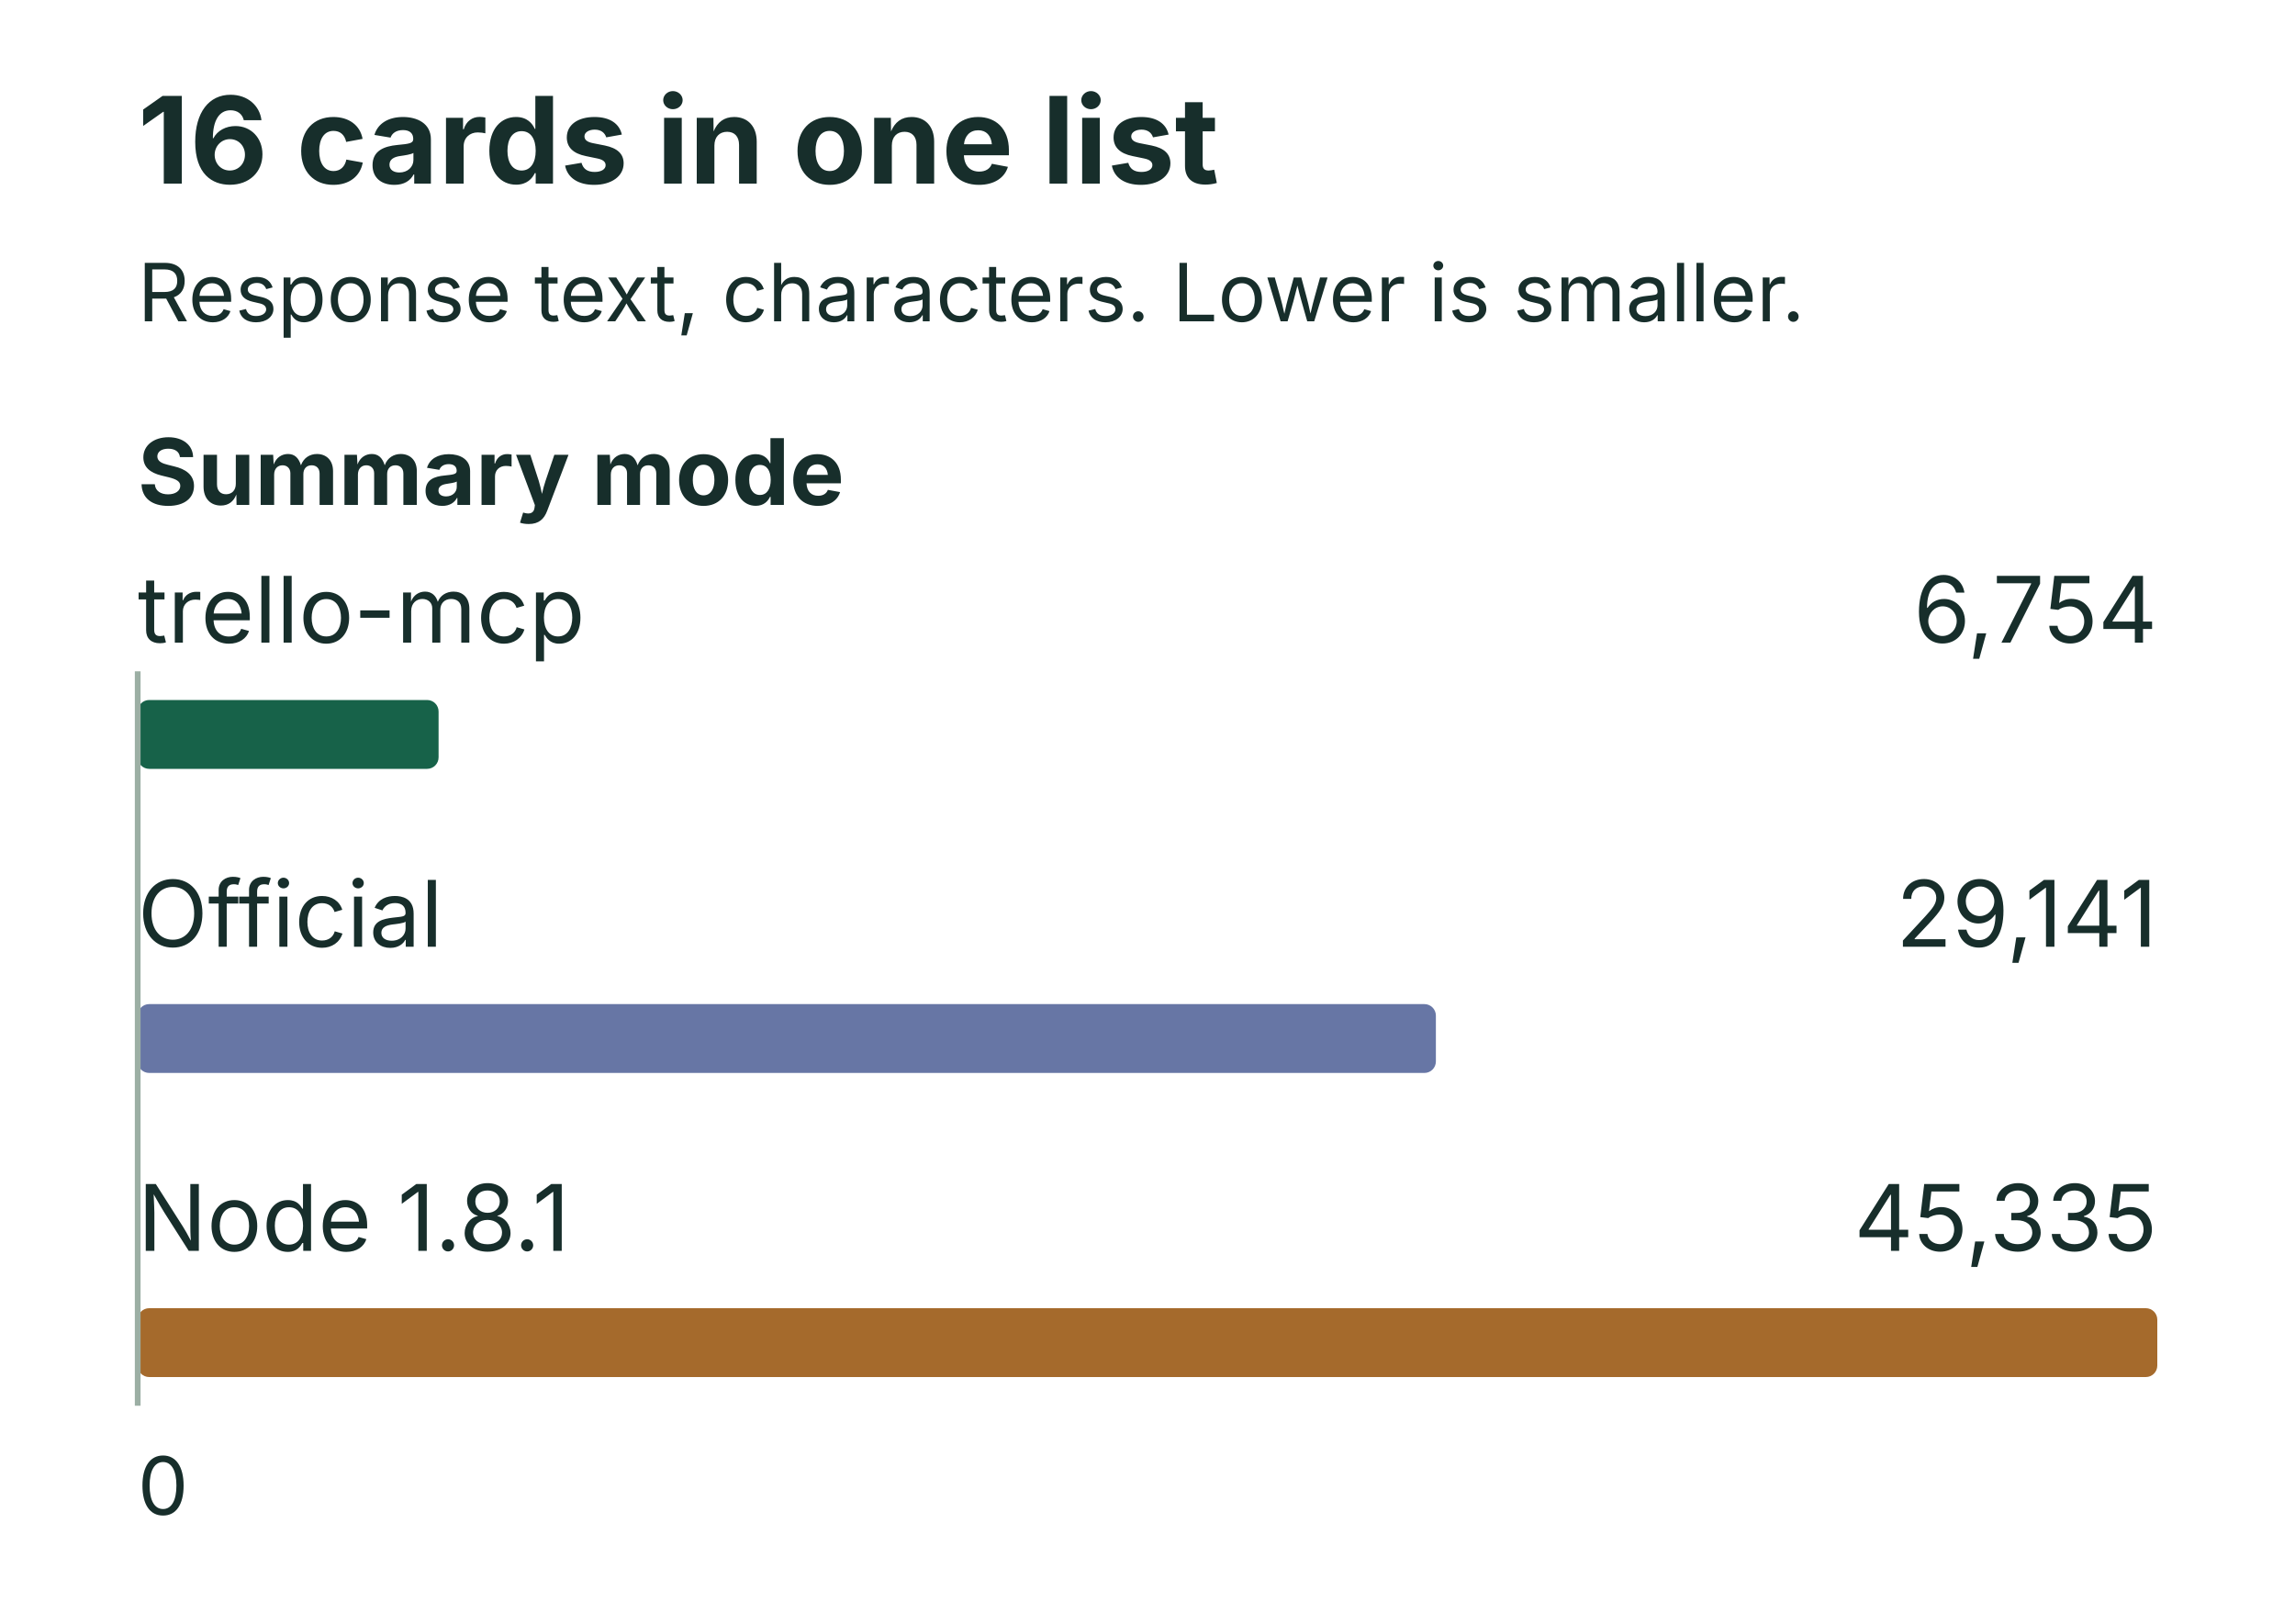
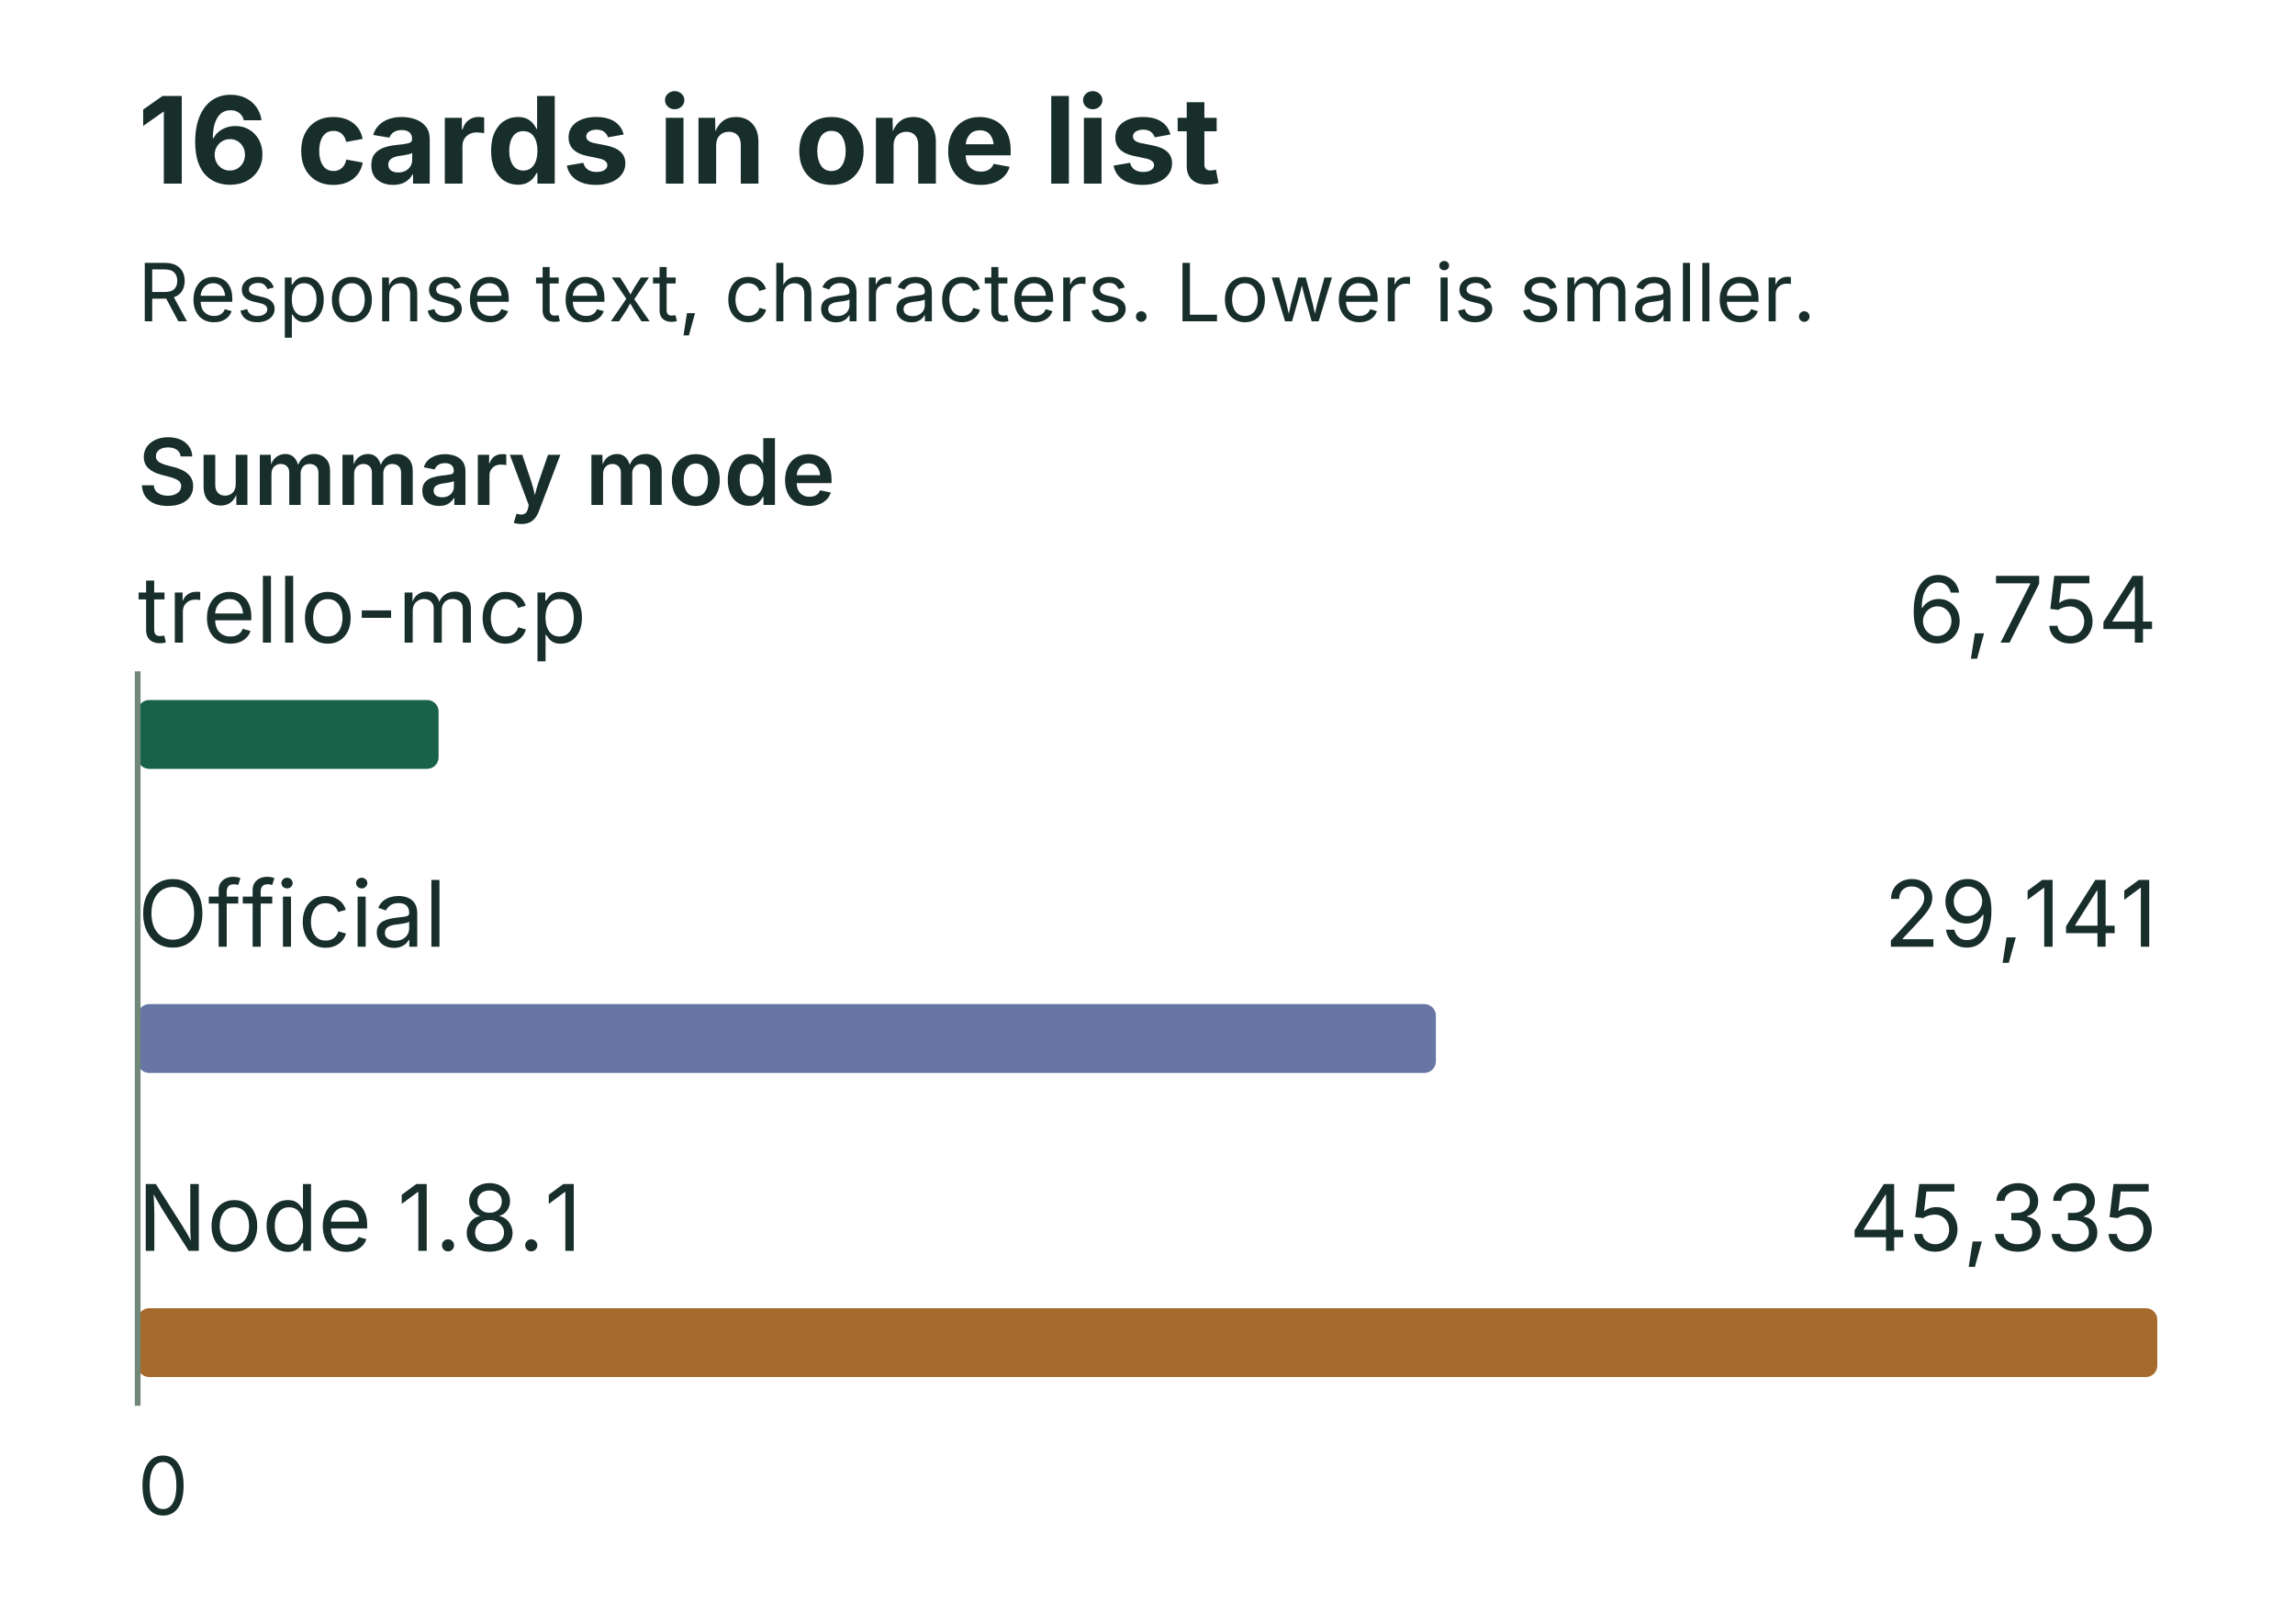
<svg xmlns="http://www.w3.org/2000/svg" width="400" height="283" viewBox="0 0 400 283" role="img" aria-labelledby="title desc">
-   <style>svg{font-family:system-ui,-apple-system,BlinkMacSystemFont,"Segoe UI",sans-serif;color:#172e2b;background:#f7f8f3}text{fill:currentColor;font-size:16px}.title{font-size:21px;font-weight:700}.sub{font-size:14px}.group{font-weight:650}.s0{fill:#176249}.s1{fill:#6776a5}.s2{fill:#a56a2c}.axis{stroke:#9cafa4}@media(prefers-color-scheme: dark){svg{color:#e4eee7;background:#111d1b}.s0{fill:#a4d6ab}.s1{fill:#aab9ef}.s2{fill:#edba7d}.axis{stroke:#6c8778}}</style>
-   <text x="24" y="32" class="title">16 cards in one list</text>
-   <text x="24" y="56" class="sub">Response text, characters. Lower is smaller.</text>
-   <text x="24" y="88" class="group">Summary mode</text>
-   <text x="24" y="112">trello-mcp</text>
-   <text x="376" y="112" text-anchor="end">6,754</text>
+   <style>.text,.title,.sub,.group{fill:currentColor}.axis{fill:none}svg{color:#172e2b}.s0{fill:#176249}.s1{fill:#6776a5}.s2{fill:#a56a2c}.axis{stroke:#718778}@media(prefers-color-scheme: dark){svg{color:#e4eee7}.s0{fill:#a4d6ab}.s1{fill:#aab9ef}.s2{fill:#edba7d}.axis{stroke:#6c8778}}</style>
+   <defs>
+     <path id="r2c" d="M128-359l88 567H422L266-359Z" />
+     <path id="r2d" d="M798 719V553H144V719Z" />
+     <path id="r2e" d="M295-13q-56 0-95.5 39.5T160 122t39.5 95.5T295 257t95.5-39.5T430 122 390.5 26.5 295 -13Z" />
+     <path id="r30" d="M646-20Q397-20 259.5 180T122 744q0 362 138.5 564T646 1510q248 0 386-202t138-564q0-364-137-564T646 -20Zm0 166q164 0 252.5 157.5T987 744q0 285-88.5 443T646 1345q-163 0-252-158.5T305 744q0-283 89-440.5T646 146Z" />
+     <path id="r31" d="M653 1490V0H466V1314H456L96 1047v204l324 239Z" />
+     <path id="r32" d="M154 0V137L649 674q83 90 138 158t83 129.5T898 1092q0 117-80.5 185T618 1345q-127 0-202.5-76T340 1067H158q0 132 61 232t166 155.5T623 1510t235.5-55.5 161-149.5 58.5-211q0-81-29-157.5T947 763 742 526L416 179V167h687V0Z" />
+     <path id="r33" d="M635-20Q489-20 376 30T196.5 169 125 376H317q8-106 98-167.5T632 147q140 0 231.5 72T955 407q0 121-90 197.5T609 681H488V846H609q131 0 212.5 69.5T903 1100q0 111-72 178t-194 67q-76 0-142.5-27.5t-109-78.5T340 1115H157q4 117 70 206t174.5 139T641 1510q139 0 239.5-56T1035 1307t54-197q0-126-66.5-214T842 774V762q143-23 222-119.5T1143 405q0-122-66-218T896 35.5 635 -20Z" />
+     <path id="r34" d="M120 303V458L772 1490h231V470h202V303H1003V0H821V303ZM822 470v782H810L323 482V470Z" />
+     <path id="r35" d="M596-20Q465-20 361 31.5t-166 141T128 376H312q9-100 90.5-164.5T596 147q90 0 160.5 42T867 305t40 168q0 96-42 172T750.5 764.5 584 808q-69 0-140-22T329 730L151 752l88 738h784V1323H399L348 888h8q46 38 116 62.5T619 975q137 0 244-64.5T1031.5 733 1093 476q0-143-64.5-255T852 44.5 596 -20Z" />
+     <path id="r36" d="M646-20q-93 0-186 34T290.5 128 168 345 122 688q0 393 147 607.5T669 1510q125 0 224-50t162-139 81-206H950q-25 97-95 162t-186 65q-172 0-269.5-148.5T302 776h12q60 93 155.5 145.5T681 974q128 0 234-63t169.5-174.5T1148 481q0-139-62-252.5T911 47.5 646 -20Zm0 167q90 0 162 45T922 312.5 964 481q0 91-40.5 165.5T812 765 651 809 488 763 372 641.5 329 479q0-88 41-163.5t113-122T646 147Z" />
+     <path id="r37" d="M200 0 862 1311v12H98v167h963V1313L400 0Z" />
+     <path id="r38" d="M633-20Q482-20 366.5 33.5T186.5 181 122 396q0 94 38 174.5T264 705t149 69v8Q304 810 240 903t-64 211q0 114 59 203.5t162 141T633 1510q131 0 234-51.5t162.5-141T1089 1114q0-118-64.5-211T854 782v-8q81-15 147-69t105-134.5T1145 396q0-121-65.5-215T898.5 33.5 633 -20Zm0 165q148 0 235 71.5T955 406q0 83-42 146.5t-115 100T633 689q-141 0-232.5-79.5T309 406q0-118 86.5-189.5T633 145Zm0 703q118 0 195 69.5T905 1100q0 112-75 179t-197 67q-124 0-198.5-67T360 1100q0-113 76-182.5T633 848Z" />
+     <path id="r39" d="M603-20Q476-20 377 30T215 170 134 379H322q23-99 93-165t188-66q170 0 268.5 148.5T970 716H958q-60-91-155-145T591 517q-128 0-235 63.5t-170.5 175T122 1010q0 139 63 253.5t176.5 182T628 1510q92-1 184-35.5T980 1361t122-215 46-342q0-395-146-609.5T603 -20Zm16 703q91 0 164 46.5T899.5 852 943 1015q0 86-41.5 160.5t-113 121T625 1343q-90 0-161.5-44.5T350 1178.5 308 1011q0-91 40.5-165.5T459 727t160-44Z" />
+     <path id="r4c" d="M180 0V1490H370V168h690V0Z" />
+     <path id="r4e" d="M180 0V1490H404l606-953q30-48 77.5-129.5T1186 225q-9 108-11 199.5T1173 576v914h190V0H1137L597 848q-34 53-67.5 109T455 1086t-99 176q6-143 10.5-250.5T371 850V0Z" />
+     <path id="r4f" d="M784-20Q593-20 443.5 72.5T208 336.5 122 744q0 237 86 408.5T443.5 1417 784 1510t340-93 234.5-264.5T1444 744q0-236-85.5-407.5T1124 72.5 784 -20Zm0 176q133 0 240.5 67.5t171 199T1259 744q0 192-63.5 323.5t-171 199T784 1334q-134 0-242-68T370.5 1066.5 307 744q0-190 63.5-321T542 224t242-68Z" />
+     <path id="r52" d="M180 0V1490H690q174 0 286.5-59.5t167-163.5 54.5-237q0-148-67.5-258T922 613L1256 0H1036L726 579q-17-1-35-1H370V0ZM370 747H682q176 0 251.5 76t75.5 207q0 133-75.5 213T680 1323H370Z" />
+     <path id="r61" d="M471-26Q365-26 278.5 14T141 131 90 318q0 96 38 156t101.5 94.5T370 620t155 27q100 13 163 20t93.5 24T812 749v6q0 104-59 161.5T578 974q-121 0-189-52.5T295 810L122 867q43 102 116 159.5T399 1108t174 24q56 0 127.5-13.5t138-53.5 110-118.5T992 737V0H815V152H803q-19-39-61-80.5T633 2 471 -26Zm31 159q100 0 169 39T776 273.5 812 404V559q-11-13-48-23.5T679.5 517t-92-13.5T517 495q-65-8-121.5-27.5t-90.5-57T271 309q0-87 65.5-131.5T502 133Z" />
+     <path id="r63" d="M613-24Q461-24 346.5 48T168 250 104 552q0 175 64 305.5T346.5 1060 613 1132q162 0 284.5-81.5T1066 823L893 774q-25 86-97.5 141.5T613 971q-112 0-184-58.5T322 759 287 552q0-110 35-204.5T429 195t184-58q113 0 186.5 57.5T898 343l172-49Q1025 145 901 60.5T613 -24Z" />
+     <path id="r64" d="M577-24Q438-24 331 47T164 248 104 556q0 177 60.5 306.5T332 1062t246 70q109 0 173-36t98.5-81.5T902 939h14v551h180V0H922V173H902q-18-31-53.5-77.5t-100-83T577 -24Zm27 161q152 0 233 117t81 304q0 185-79.5 299T604 971q-106 0-176.5-55T322 767.5 287 558q0-117 35.5-212.5T429 193.5 604 137Z" />
+     <path id="r65" d="M628-24Q466-24 348.5 48t-181 201T104 550t62 303 175.5 205T607 1132q89 0 175.5-29.5t157-95T1052 835t42-262V498H286q7-175 100.5-268.5T629 136q99 0 170.5 43.5T902 308l174-48Q1037 133 918.5 54.5T628 -24ZM287 650H911q-13 143-89.5 232.5T607 972q-96 0-165.5-45T332 809 287 650Z" />
+     <path id="r66" d="M678 1118V964H420V0H240V964H20v154H240v149q0 97 45.5 162T404 1527t154 33q64 0 106-10.5t62-19.5l-50-154q-14 5-36.5 11t-60.5 6q-83 0-121-42.5T420 1227V1118Z" />
+     <path id="r68" d="M338 670V0H158V1490H338V924q55 112 140.5 160T674 1132q170 0 274.5-105T1053 710V0H872V695q0 129-67.5 202T620 970q-121 0-201.5-78.5T338 670Z" />
+     <path id="r69" d="M158 0V1118H338V0Zm91 1301q-51 0-88 35t-37 84q0 50 37 84.5t88 34.5q52 0 89-34.5t37-84.5q0-49-37-84t-89-35Z" />
+     <path id="r6c" d="M338 1490V0H158V1490Z" />
+     <path id="r6d" d="M158 0V1118H333l1-205q41 113 127.5 169T647 1138q110 0 182.5-62.5T932 910q40 106 135.5 167t216.5 61q97 0 177-42t127.5-127T1636 754V0H1456V749q0 121-68 173t-158 52q-113 0-178-69T987 730V0H807V767q0 93-62 150T588 974q-98 0-174-68T338 704V0Z" />
+     <path id="r6e" d="M338 670V0H158V1118H331l1-207q54 119 141.5 170T674 1132q170 0 274-105t104-317V0H872V695q0 129-67.5 202T620 970q-121 0-201.5-78.5T338 670Z" />
+     <path id="r6f" d="M613-24Q461-24 346.5 48T168 250 104 552q0 175 64 305.5T346.5 1060 613 1132q153 0 268-72t179-202.5T1124 552q0-172-64-302T881 48 613 -24Zm0 161q113 0 186 58T907 347.5 942 552q0 111-35 206.5t-108 154T613 971q-112 0-184-58.5T322 759 287 552q0-110 35-204.5T429 195t184-58Z" />
+     <path id="r70" d="M158-418V1118H332V939h20q19 30 53 75.5t98 81.5 173 36q140 0 246.5-70t167-199.5T1150 556q0-178-60-308T923.5 47 677 -24Q571-24 506 12.5t-100 83T352 173H338V-418ZM650 137q105 0 175.5 56.5t106 152T967 558q0 116-35 209.5T826.5 916 650 971q-154 0-234-114T336 558q0-187 81-304T650 137Z" />
+     <path id="r72" d="M158 0V1118H332V946h12q31 85 110.5 136.5T634 1134q20 0 47.5-1t43.5-2V950q-8 2-40 6t-68 4q-121 0-200-73.5T338 700V0Z" />
+     <path id="r73" d="M538-24Q366-24 252 51T108 271l171 41q24-92 90.5-135T536 134q117 0 186.5 50T792 303q0 115-164 154L442 501Q142 572 142 806q0 96 54 169.5t147.5 115T556 1132q173 0 268.5-75.5T958 863L795 821q-23 60-76.5 109T557 979q-100 0-166.5-46T324 817q0-62 45-99.5T512 657l169-40q152-36 225-111.5T979 315q0-98-55.5-174.5T768.5 20 538 -24Z" />
+     <path id="r74" d="M598 1118V964H368V290q0-75 30.5-109.5T500 146q17 0 43.5 4t48.5 8L629 6Q601-4 565.5-9T495 -14Q350-14 269 62.5T188 276V964H20v154H188v266H368V1118Z" />
+     <path id="r77" d="M409 0 70 1118H261L397 630q24-87 52-195.5T504 193q27 128 53.5 236T610 630l134 488H936l132-488q24-90 50.5-197.5T1171 196q28 128 55.5 235.5T1279 630l136 488h191L1267 0H1088L943 506q-28 96-53.5 198T838 913q-25-107-51.5-210T733 506L588 0Z" />
+     <path id="r78" d="M65 0 458 574 88 1118H298L437 901q38-60 68.5-113.5T565 683q27 51 55 104.5T687 901l142 217h206L661 564 1053 0H844L680 251q-37 57-66 108.5T557 458q-26-47-53-98.5T439 251L273 0Z" />
+     <path id="s53" d="M673-23Q413-23 258.5 97T95 438H358q9-118 98-175.5T671 205q132 0 215.5 59.5T970 420q0 87-74 131.5T701 627L532 671Q345 719 240.5 816T136 1071q0 132 71 230.5T401 1455t279 55q159 0 278.5-55T1146 1303t71-221H958q-10 95-85.5 148T676 1283q-126 0-198-55.5T406 1087q0-63 38.5-102.5t97-63.5T660 882l139-36q110-27 210.5-77.5t164-135.5T1237 418q0-131-67-230.5T977 32.5 673 -23Z" />
+     <path id="s61" d="M450-23Q344-23 259 15.5T125 129 76 314q0 126 61.5 195.5t159 101T502 653q146 16 211 29.5T778 754v5q0 82-50 127.5T583 932q-98 0-156-43t-78-98L108 840q49 148 177.5 220T582 1132q79 0 159.5-18.5t147.5-62 108-118T1038 747V0H789V154H779Q742 82 661 29.5T450 -23Zm67 193q120 0 191.5 69T780 401V533q-18-14-64-24.5t-97.5-18T533 478q-88-12-146.5-48T328 317q0-72 53-109.5T517 170Z" />
+     <path id="s64" d="M550-20Q418-20 313.5 47.5T149 244 89 557q0 186 61 314.5T315.5 1066 549 1132q100 0 163.5-33.5t100.5-80T870 933h11v557h260V0H886V177H870q-21-40-59-86T709.5 12.5 550 -20Zm71 214q127 0 196 100.5T886 558 817.5 819.5 621 918q-132 0-199-102T355 558q0-157 67.5-260.5T621 194Z" />
+     <path id="s65" d="M632-23Q463-23 341.5 48t-187 200T89 552q0 172 64.5 302.5t183 204T615 1132q136 0 252.5-59.5t187.5-184T1126 568V486H348q5-149 83.5-227T635 181q86 0 147.5 37T870 326l239-49Q1069 142 943.5 59.5T632 -23ZM349 663H873q-12 120-76.5 192.5T616 928q-119 0-188.5-76.5T349 663Z" />
+     <path id="s6d" d="M138 0V1118H382l8-213q44 119 130.5 175T707 1136q214 0 287-243 45 121 142 182t215 61q151 0 253-98t102-284V0H1446V714q0 104-57 152t-137 48q-95 0-149-59t-54-153V0H795V726q0 85-53 136.5T606 914q-86 0-147-58.5T398 685V0Z" />
+     <path id="s6f" d="M623-23Q460-23 340 49.5t-185.5 202T89 553q0 174 65.5 304.5T340 1060t283 72 283-72 186-202.5T1158 553q0-172-66-301.5T906 49.5 623 -23Zm0 211q91 0 151 49t90 132 30 185q0 103-30 186T774 872 623 921q-90 0-150-49T383.5 740 354 554q0-102 29.5-185T473 237t150-49Z" />
+     <path id="s72" d="M138 0V1118H390V931h12q30 97 105 149.5T678 1133q50 0 95-7V887q-16 4-52 8.5T650 900q-109 0-180.5-67.5T398 658V0Z" />
+     <path id="s75" d="M521-14Q348-14 243 96T138 407v711H398V447q0-112 58.5-176T617 207q104 0 171 67t67 189v655h261V0H869l-2 224Q767-14 521-14Z" />
+     <path id="s79" d="M127-399l61 203 31-8q88-24 147 4.5T445 -75L461-4 39 1118H317L521 510q24-73 42-145.5T597 219q19 74 38.5 146.5T680 510l211 608h275L686-144Q635-278 544-352t-243-74q-55 0-101.5 8T127 -399Z" />
+     <path id="b31" d="M749 1490V0H444V1221H434L93 980v279l329 231Z" />
+     <path id="b36" d="M684-20Q570-20 464.5 18t-189 122.5T143 365 94 710q0 250 74 429.5t209 275T695 1510q147 0 260-57t182-155.5 84-220.5H921q-19 79-78.5 124.5T695 1247q-147 0-224-128T394 771h10q50 97 151 152.5T778 979q131 0 235-62t164-170.5T1237 498q0-151-70-268T972.5 46.5 684 -20Zm-2 242q110 0 184 77t74 191q0 112-72.5 189T684 756q-73 0-132-36.5t-93-97T425 489t33.5-134T550 258t132-36Z" />
+     <path id="b61" d="M440-22Q280-22 174 62.5T68 313q0 125 60 196T284 613t206 43q144 14 207.5 29.5T761 756v5q0 71-45.5 110T586 910q-87 0-140-37.5T375 781L100 827q43 145 171.5 225T587 1132q120 0 228.5-38t177-121.5T1061 753V0H777V155H767Q726 77 645 27.5T440 -22Zm85 211q105 0 171.5 61T763 400V521q-18-13-58.5-22.5t-85.5-17T541 470q-83-12-134-47T356 321q0-65 47.5-98.5T525 189Z" />
+     <path id="b63" d="M628-22Q459-22 336.5 50.5t-189 202T81 554q0 173 66.5 303t189 202.5T628 1132q199 0 332-99.5T1125 760L846 708q-19 87-73.5 137.5T631 896q-120 0-182-94.5T387 555q0-150 62-245.5T631 214q87 0 143 52.5T848 409l279-51Q1095 181 962 79.5T628 -22Z" />
+     <path id="b64" d="M537-19Q408-19 305 47.5t-163.5 195T81 557q0 191 62 319t165 192 227 64q95 0 158-32t101.5-79T853 930h10v560h300V0H868V179H853q-21-45-60-90.5T691 12 537 -19Zm92 241q114 0 177 92t63 244-62.5 243T629 892q-118 0-179-93.5T389 558q0-148 61.5-242T629 222Z" />
+     <path id="b65" d="M633-22Q462-22 338 48T147.5 247 81 553q0 173 66.5 303t187 203T618 1132q146 0 265-62t189.5-188T1143 565V481H378q5-137 76-207t184-70q79 0 135.5 33.5T854 336l272-51Q1085 146 956.5 62T633 -22ZM380 669H854q-11 109-70 173T621 906q-108 0-170-66.5T380 669Z" />
+     <path id="b69" d="M128 0V1118H428V0ZM278 1264q-68 0-116 45t-48 109 48 109 116 45 116.5-45T443 1418t-48.5-109T278 1264Z" />
+     <path id="b6c" d="M428 1490V0H128V1490Z" />
+     <path id="b6e" d="M428 647V0H128V1118H411l4-231q47 117 133 181t215 64q174 0 279-112t105-309V0H847V659q0 104-53.5 163T645 881q-96 0-156.5-61.5T428 647Z" />
+     <path id="b6f" d="M628-22Q460-22 337 50.5t-189.5 202T81 554q0 173 66.5 303T337 1059.5 628 1132t291-72.5T1108.5 857 1175 554q0-172-66.5-301.5T919 50.5 628 -22Zm0 236q120 0 181 97t61 244q0 148-61 244.5T628 896 447.5 799.5 387 555q0-147 60.5-244T628 214Z" />
+     <path id="b72" d="M128 0V1118H418V923h12q31 103 103.5 156.5T700 1133q51 0 97-10V855q-20 6-58.5 10.5T667 870q-104 0-171.5-65T428 636V0Z" />
+     <path id="b73" d="M572-22Q370-22 238.5 64T78 306l279 48q43-156 224-156 86 0 135.5 32.5T766 313q0 85-144 115L429 468Q107 534 107 785q0 161 129 254t341 93q199 0 317-81t149-217L777 787q-18 57-66 93.5T581 917q-74 0-124-31.5T407 804q0-42 32.5-71.5T551 687l201-40q320-65 320-302 0-110-64-192.5T831 24 572 -22Z" />
+     <path id="b74" d="M683 1118V889H474V327q0-104 102-104 17 0 47.5 4.5T671 236L714 11Q664-4 614.5-10T520 -16Q352-16 263 65.5T174 301V889H20v229H174v266H474V1118Z" />
+   </defs>
+   <g class="title" transform="translate(24 32)scale(.01025391 -.01025391)">
+     <use href="#b31" />
+     <use href="#b36" x="883" />
+     <use href="#b63" x="2698" />
+     <use href="#b61" x="3903" />
+     <use href="#b72" x="5092" />
+     <use href="#b64" x="5926" />
+     <use href="#b73" x="7217" />
+     <use href="#b69" x="8849" />
+     <use href="#b6e" x="9404" />
+     <use href="#b6f" x="11164" />
+     <use href="#b6e" x="12420" />
+     <use href="#b65" x="13695" />
+     <use href="#b6c" x="15400" />
+     <use href="#b69" x="15955" />
+     <use href="#b73" x="16510" />
+     <use href="#b74" x="17657" />
+   </g>
+   <g class="sub" transform="translate(24 56)scale(.006835938 -.006835938)">
+     <use href="#r52" />
+     <use href="#r65" x="1318" />
+     <use href="#r73" x="2512" />
+     <use href="#r70" x="3593" />
+     <use href="#r6f" x="4847" />
+     <use href="#r6e" x="6075" />
+     <use href="#r73" x="7285" />
+     <use href="#r65" x="8366" />
+     <use href="#r74" x="10136" />
+     <use href="#r65" x="10806" />
+     <use href="#r78" x="12000" />
+     <use href="#r74" x="13118" />
+     <use href="#r2c" x="13788" />
+     <use href="#r63" x="14954" />
+     <use href="#r68" x="16124" />
+     <use href="#r61" x="17335" />
+     <use href="#r72" x="18485" />
+     <use href="#r61" x="19256" />
+     <use href="#r63" x="20406" />
+     <use href="#r74" x="21576" />
+     <use href="#r65" x="22246" />
+     <use href="#r72" x="23440" />
+     <use href="#r73" x="24211" />
+     <use href="#r2e" x="25292" />
+     <use href="#r4c" x="26458" />
+     <use href="#r6f" x="27616" />
+     <use href="#r77" x="28844" />
+     <use href="#r65" x="30520" />
+     <use href="#r72" x="31714" />
+     <use href="#r69" x="33061" />
+     <use href="#r73" x="33557" />
+     <use href="#r73" x="35214" />
+     <use href="#r6d" x="36295" />
+     <use href="#r61" x="38089" />
+     <use href="#r6c" x="39239" />
+     <use href="#r6c" x="39735" />
+     <use href="#r65" x="40231" />
+     <use href="#r72" x="41425" />
+     <use href="#r2e" x="42196" />
+   </g>
+   <g class="group" transform="translate(24 88)scale(.0078125 -.0078125)">
+     <use href="#s53" />
+     <use href="#s75" x="1332" />
+     <use href="#s6d" x="2586" />
+     <use href="#s6d" x="4430" />
+     <use href="#s61" x="6274" />
+     <use href="#s72" x="7450" />
+     <use href="#s79" x="8263" />
+     <use href="#s6d" x="9984" />
+     <use href="#s6f" x="11828" />
+     <use href="#s64" x="13075" />
+     <use href="#s65" x="14353" />
+   </g>
+   <g class="text" transform="translate(24 112)scale(.0078125 -.0078125)">
+     <use href="#r74" />
+     <use href="#r72" x="670" />
+     <use href="#r65" x="1441" />
+     <use href="#r6c" x="2635" />
+     <use href="#r6c" x="3131" />
+     <use href="#r6f" x="3627" />
+     <use href="#r2d" x="4855" />
+     <use href="#r6d" x="5797" />
+     <use href="#r63" x="7591" />
+     <use href="#r70" x="8761" />
+   </g>
+   <g class="text" transform="translate(332.59 112)scale(.0078125 -.0078125)">
+     <use href="#r36" />
+     <use href="#r2c" x="1270" />
+     <use href="#r37" x="1860" />
+     <use href="#r35" x="3019" />
+     <use href="#r34" x="4234" />
+   </g>
  <rect class="s0" x="24" y="122" width="52.441" height="12" rx="2" />
-   <text x="24" y="165">Official</text>
-   <text x="376" y="165" text-anchor="end">29,141</text>
+   <g class="text" transform="translate(24 165)scale(.0078125 -.0078125)">
+     <use href="#r4f" />
+     <use href="#r66" x="1566" />
+     <use href="#r66" x="2324" />
+     <use href="#r69" x="3082" />
+     <use href="#r63" x="3578" />
+     <use href="#r69" x="4748" />
+     <use href="#r61" x="5244" />
+     <use href="#r6c" x="6394" />
+   </g>
+   <g class="text" transform="translate(328.36 165)scale(.0078125 -.0078125)">
+     <use href="#r32" />
+     <use href="#r39" x="1249" />
+     <use href="#r2c" x="2519" />
+     <use href="#r31" x="3109" />
+     <use href="#r34" x="3942" />
+     <use href="#r31" x="5265" />
+   </g>
  <rect class="s1" x="24" y="175" width="226.263" height="12" rx="2" />
-   <text x="24" y="218">Node 1.8.1</text>
-   <text x="376" y="218" text-anchor="end">45,335</text>
+   <g class="text" transform="translate(24 218)scale(.0078125 -.0078125)">
+     <use href="#r4e" />
+     <use href="#r6f" x="1543" />
+     <use href="#r64" x="2771" />
+     <use href="#r65" x="4025" />
+     <use href="#r31" x="5795" />
+     <use href="#r2e" x="6628" />
+     <use href="#r38" x="7218" />
+     <use href="#r2e" x="8485" />
+     <use href="#r31" x="9075" />
+   </g>
+   <g class="text" transform="translate(322.3 218)scale(.0078125 -.0078125)">
+     <use href="#r34" />
+     <use href="#r35" x="1323" />
+     <use href="#r2c" x="2538" />
+     <use href="#r33" x="3128" />
+     <use href="#r33" x="4393" />
+     <use href="#r35" x="5658" />
+   </g>
  <rect class="s2" x="24" y="228" width="352.000" height="12" rx="2" />
  <path class="axis" d="M24 117V245" />
-   <text x="24" y="264" class="sub">0</text>
+   <g class="sub" transform="translate(24 264)scale(.006835938 -.006835938)">
+     <use href="#r30" />
+   </g>
</svg>
